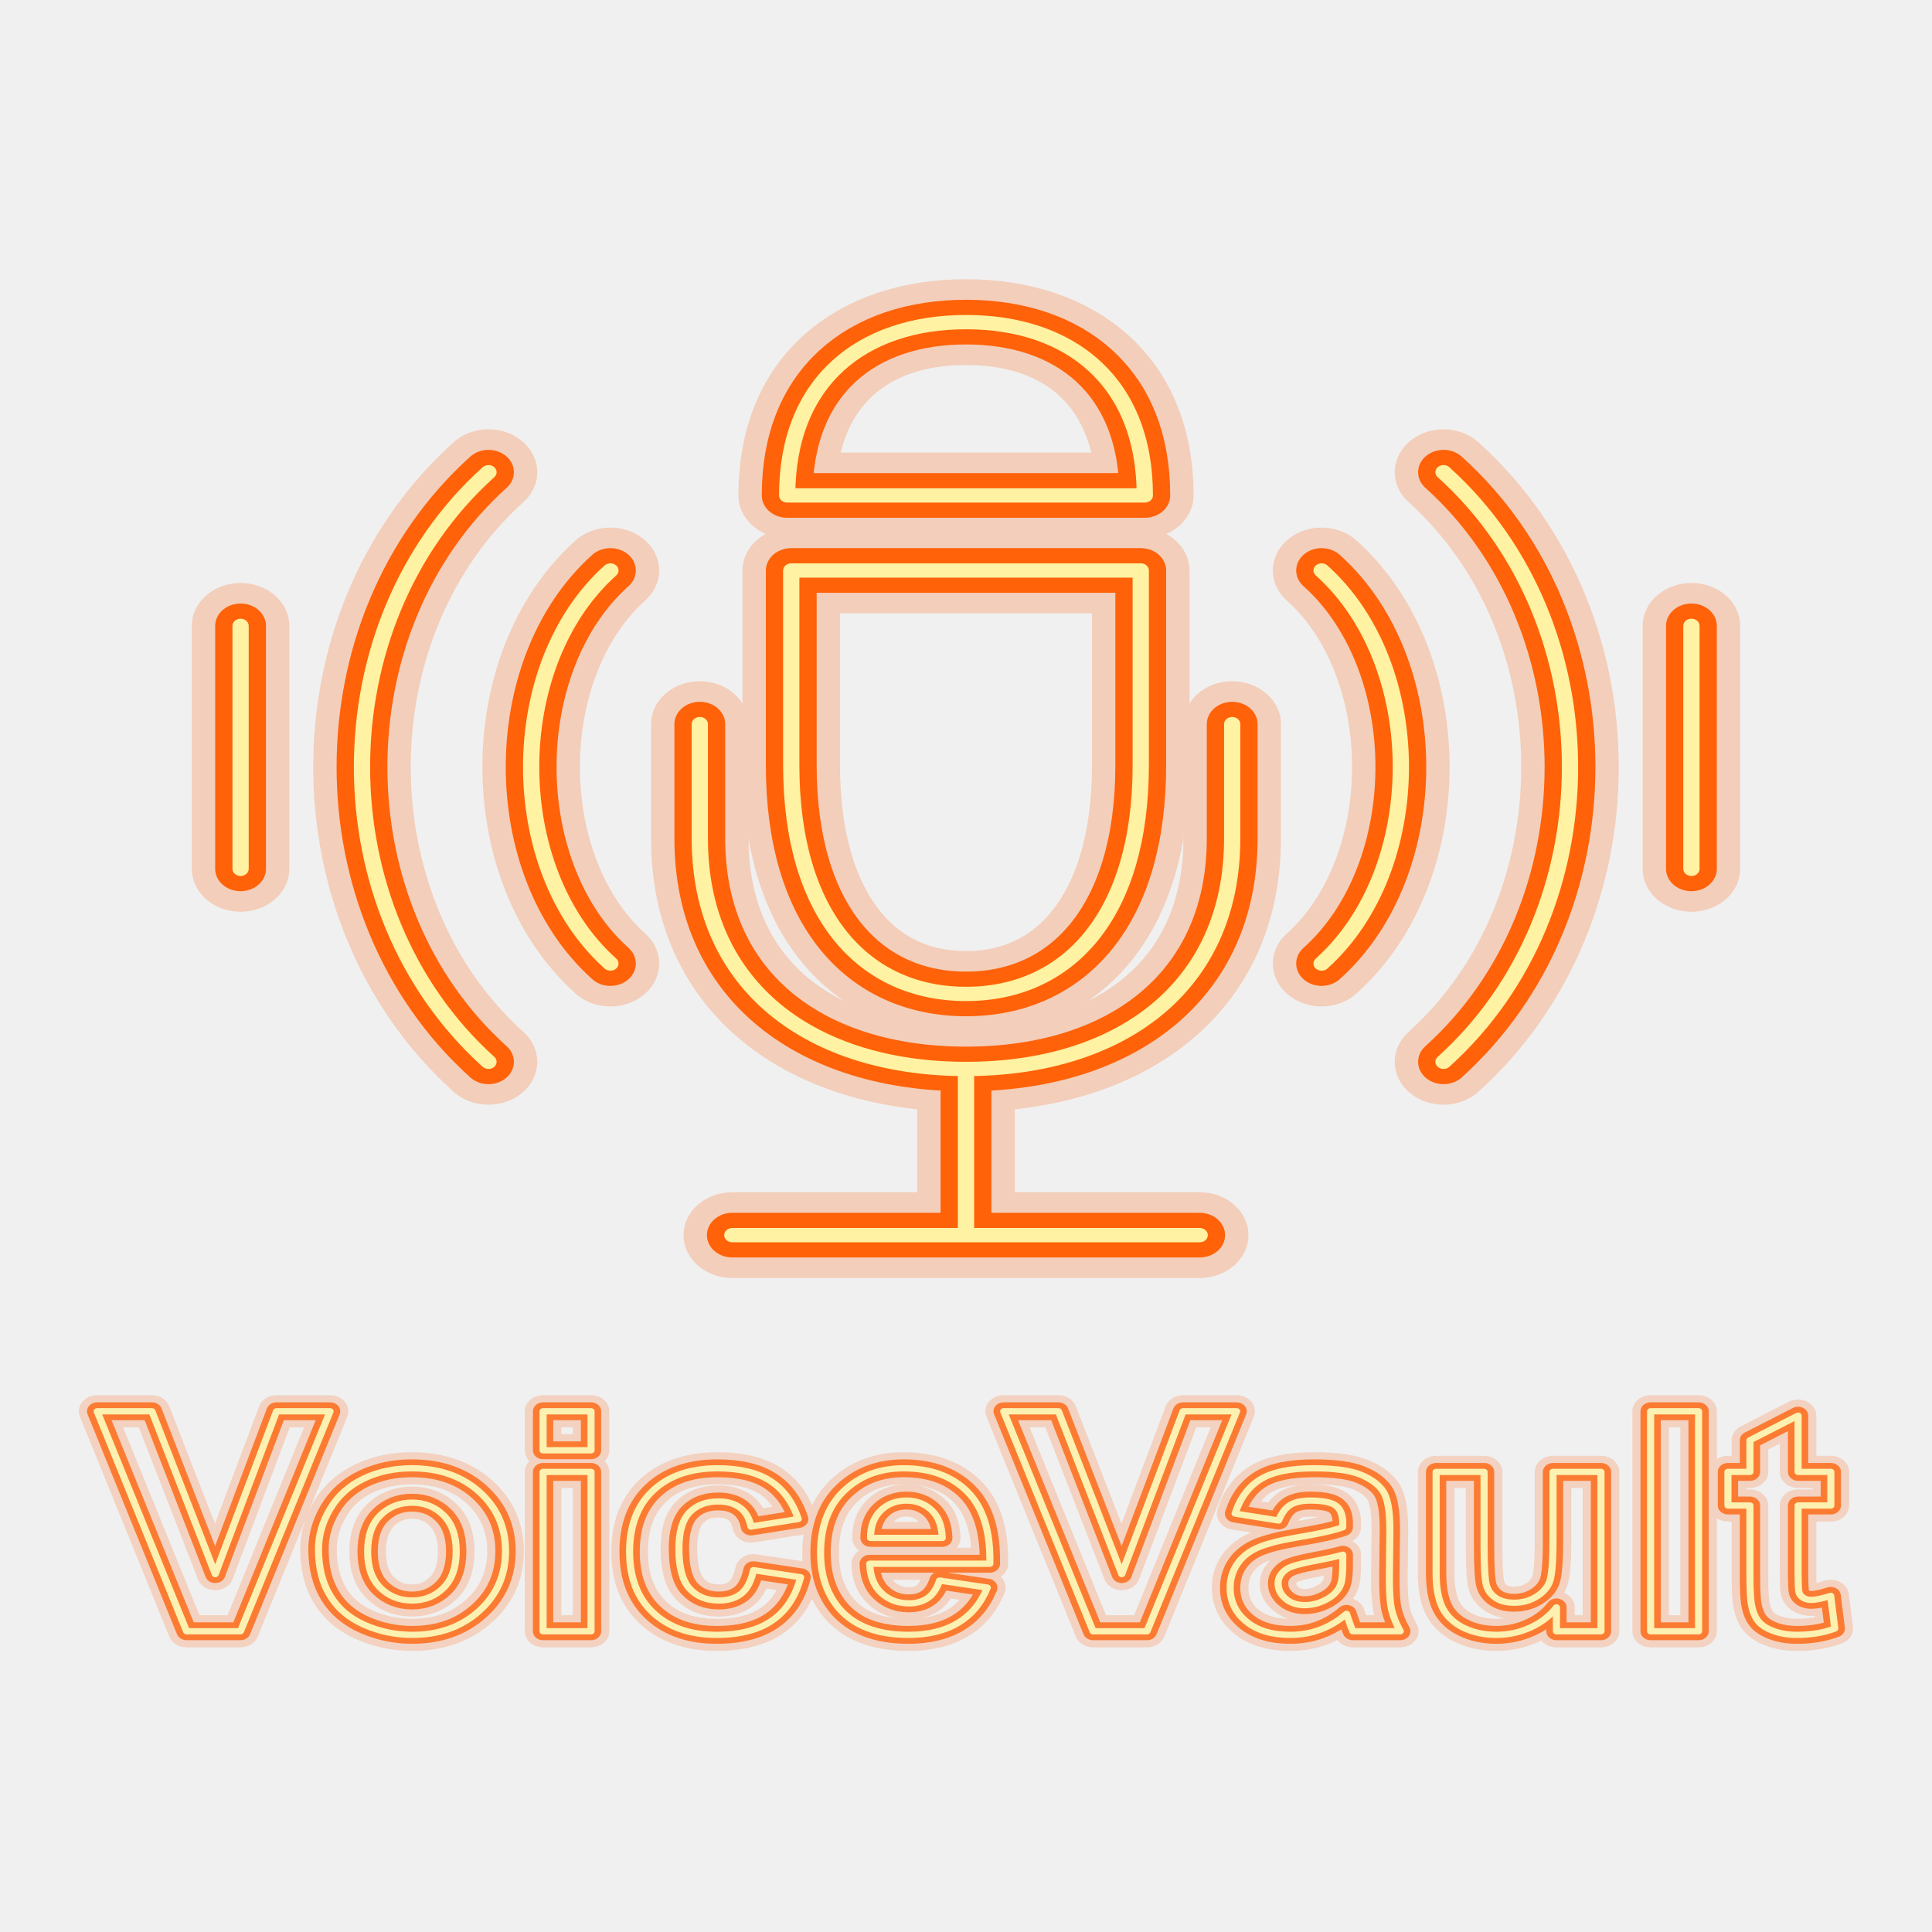
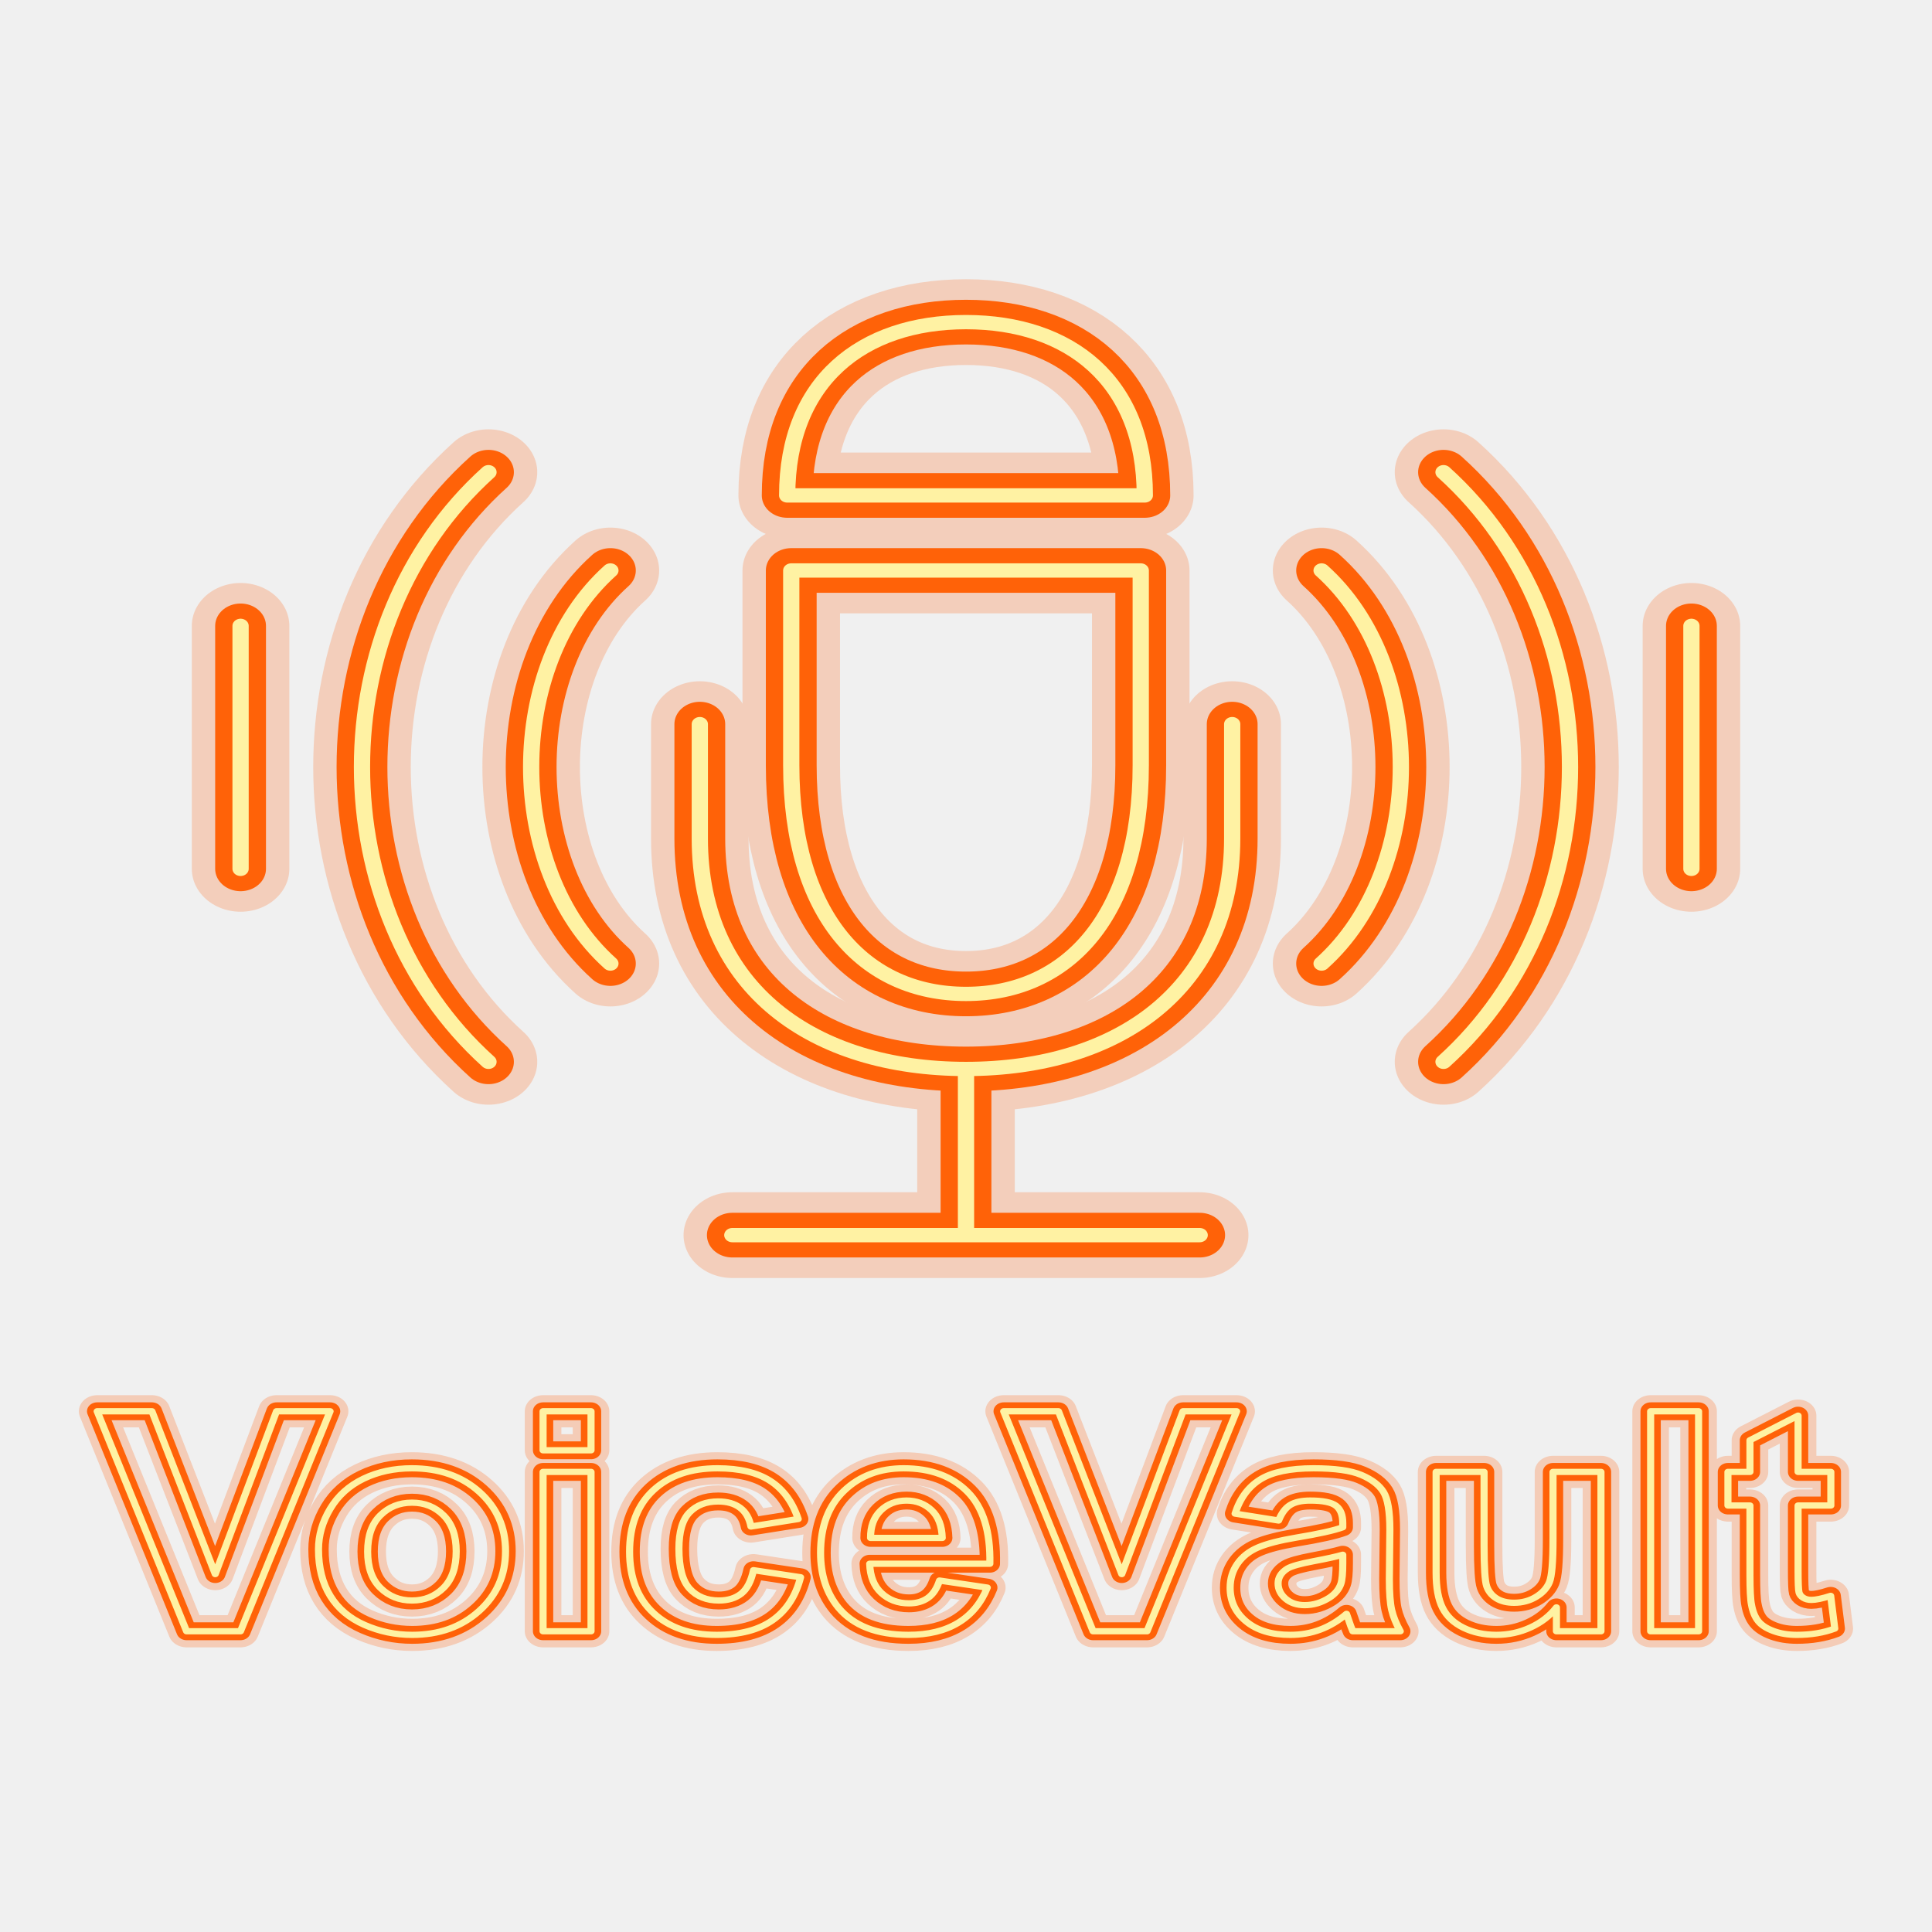
<svg xmlns="http://www.w3.org/2000/svg" width="1024" height="1024" viewBox="0 0 1024 1024" fill="none">
  <g clip-path="url(#clip0_4_2)" transform="matrix(1.077 0 0 0.947 -39.424 68.452)">
    <g opacity="0.22">
      <path d="M424 205C424 141 461 108 512 108C563 108 600 141 600 205H424Z" stroke="#FF5700" stroke-width="48" stroke-linecap="round" stroke-linejoin="round" />
      <path d="M426 247H598V355.966C598 440.414 562 484 512 484C462 484 426 440.414 426 355.966V247Z" stroke="#FF5700" stroke-width="48" stroke-linecap="round" stroke-linejoin="round" />
      <path d="M381 333V397C381 481 437 526 512 526C587 526 643 481 643 397V333" stroke="#FF5700" stroke-width="48" stroke-linecap="round" stroke-linejoin="round" />
      <path d="M512 527V619M397 619H627" stroke="#FF5700" stroke-width="48" stroke-linecap="round" stroke-linejoin="round" />
      <path d="M337 247C285 300 285 414 337 467" stroke="#FF5700" stroke-width="48" stroke-linecap="round" stroke-linejoin="round" />
      <path d="M277 192C194 277 194 437 277 522" stroke="#FF5700" stroke-width="48" stroke-linecap="round" stroke-linejoin="round" />
      <path d="M687 247C739 300 739 414 687 467" stroke="#FF5700" stroke-width="48" stroke-linecap="round" stroke-linejoin="round" />
      <path d="M747 192C830 277 830 437 747 522" stroke="#FF5700" stroke-width="48" stroke-linecap="round" stroke-linejoin="round" />
      <path d="M155 278V414" stroke="#FF5700" stroke-width="48" stroke-linecap="round" stroke-linejoin="round" />
      <path d="M869 278V414" stroke="#FF5700" stroke-width="48" stroke-linecap="round" stroke-linejoin="round" />
    </g>
    <path d="M424 205C424 141 461 108 512 108C563 108 600 141 600 205H424Z" stroke="#FF6208" stroke-width="25" stroke-linecap="round" stroke-linejoin="round" />
    <path d="M426 247H598V355.966C598 440.414 562 484 512 484C462 484 426 440.414 426 355.966V247Z" stroke="#FF6208" stroke-width="25" stroke-linecap="round" stroke-linejoin="round" />
    <path d="M381 333V397C381 481 437 526 512 526C587 526 643 481 643 397V333" stroke="#FF6208" stroke-width="25" stroke-linecap="round" stroke-linejoin="round" />
    <path d="M512 527V619M397 619H627" stroke="#FF6208" stroke-width="25" stroke-linecap="round" stroke-linejoin="round" />
    <path d="M337 247C285 300 285 414 337 467" stroke="#FF6208" stroke-width="25" stroke-linecap="round" stroke-linejoin="round" />
    <path d="M277 192C194 277 194 437 277 522" stroke="#FF6208" stroke-width="25" stroke-linecap="round" stroke-linejoin="round" />
    <path d="M687 247C739 300 739 414 687 467" stroke="#FF6208" stroke-width="25" stroke-linecap="round" stroke-linejoin="round" />
    <path d="M747 192C830 277 830 437 747 522" stroke="#FF6208" stroke-width="25" stroke-linecap="round" stroke-linejoin="round" />
    <path d="M155 278V414" stroke="#FF6208" stroke-width="25" stroke-linecap="round" stroke-linejoin="round" />
    <path d="M869 278V414" stroke="#FF6208" stroke-width="25" stroke-linecap="round" stroke-linejoin="round" />
    <path d="M424 205C424 141 461 108 512 108C563 108 600 141 600 205H424Z" stroke="#FFF2A3" stroke-width="8" stroke-linecap="round" stroke-linejoin="round" />
    <path d="M426 247H598V355.966C598 440.414 562 484 512 484C462 484 426 440.414 426 355.966V247Z" stroke="#FFF2A3" stroke-width="8" stroke-linecap="round" stroke-linejoin="round" />
    <path d="M381 333V397C381 481 437 526 512 526C587 526 643 481 643 397V333" stroke="#FFF2A3" stroke-width="8" stroke-linecap="round" stroke-linejoin="round" />
    <path d="M512 527V619M397 619H627" stroke="#FFF2A3" stroke-width="8" stroke-linecap="round" stroke-linejoin="round" />
    <path d="M337 247C285 300 285 414 337 467" stroke="#FFF2A3" stroke-width="8" stroke-linecap="round" stroke-linejoin="round" />
    <path d="M277 192C194 277 194 437 277 522" stroke="#FFF2A3" stroke-width="8" stroke-linecap="round" stroke-linejoin="round" />
    <path d="M687 247C739 300 739 414 687 467" stroke="#FFF2A3" stroke-width="8" stroke-linecap="round" stroke-linejoin="round" />
    <path d="M747 192C830 277 830 437 747 522" stroke="#FFF2A3" stroke-width="8" stroke-linecap="round" stroke-linejoin="round" />
    <path d="M155 278V414" stroke="#FFF2A3" stroke-width="8" stroke-linecap="round" stroke-linejoin="round" />
    <path d="M869 278V414" stroke="#FFF2A3" stroke-width="8" stroke-linecap="round" stroke-linejoin="round" />
-     <g fill="none" opacity="0.82">
+     <g fill="none">
      <path opacity="0.24" d="M128.424 840.707L84.416 717.586H111.375L142.533 808.709L172.684 717.586H199.055L154.963 840.707H128.424ZM193.344 794.852C193.344 787.013 195.275 779.426 199.139 772.092C203.002 764.757 208.475 759.158 215.558 755.295C222.64 751.432 230.549 749.5 239.283 749.5C252.777 749.5 263.835 753.881 272.457 762.644C281.079 771.406 285.391 782.478 285.391 795.859C285.391 809.353 281.037 820.537 272.331 829.411C263.625 838.286 252.665 842.723 239.451 842.723C231.277 842.723 223.48 840.875 216.062 837.18C208.643 833.484 203.002 828.067 199.139 820.929C195.275 813.79 193.344 805.098 193.344 794.852ZM217.531 796.111C217.531 804.958 219.631 811.732 223.83 816.436C228.029 821.139 233.208 823.49 239.367 823.49C245.526 823.49 250.691 821.139 254.862 816.436C259.034 811.732 261.119 804.902 261.119 795.943C261.119 787.209 259.034 780.49 254.862 775.787C250.691 771.084 245.526 768.732 239.367 768.732C233.208 768.732 228.029 771.084 223.83 775.787C219.631 780.49 217.531 787.265 217.531 796.111ZM303.867 739.422V717.586H327.467V739.422H303.867ZM303.867 840.707V751.516H327.467V840.707H303.867ZM429.424 777.887L406.16 782.086C405.376 777.439 403.599 773.939 400.827 771.588C398.056 769.236 394.458 768.061 390.035 768.061C384.156 768.061 379.467 770.09 375.968 774.149C372.468 778.209 370.719 784.997 370.719 794.516C370.719 805.098 372.496 812.572 376.052 816.94C379.607 821.307 384.38 823.49 390.371 823.49C394.85 823.49 398.518 822.217 401.373 819.669C404.229 817.121 406.244 812.74 407.42 806.525L430.6 810.473C428.192 821.111 423.573 829.145 416.742 834.576C409.911 840.007 400.757 842.723 389.279 842.723C376.234 842.723 365.834 838.607 358.079 830.377C350.325 822.147 346.447 810.753 346.447 796.195C346.447 781.47 350.339 770.006 358.121 761.804C365.904 753.601 376.43 749.5 389.699 749.5C400.561 749.5 409.198 751.838 415.608 756.513C422.019 761.188 426.624 768.313 429.424 777.887ZM498.963 812.32L522.479 816.268C519.455 824.89 514.682 831.455 508.159 835.962C501.636 840.469 493.476 842.723 483.678 842.723C468.169 842.723 456.691 837.656 449.244 827.522C443.365 819.403 440.426 809.157 440.426 796.783C440.426 782.002 444.289 770.426 452.016 762.056C459.742 753.685 469.512 749.5 481.326 749.5C494.596 749.5 505.066 753.881 512.736 762.644C520.407 771.406 524.074 784.829 523.738 802.914H464.613C464.781 809.913 466.685 815.358 470.324 819.249C473.964 823.14 478.499 825.086 483.93 825.086C487.625 825.086 490.732 824.078 493.252 822.063C495.772 820.047 497.675 816.8 498.963 812.32ZM500.307 788.469C500.139 781.638 498.375 776.445 495.016 772.89C491.656 769.334 487.569 767.557 482.754 767.557C477.603 767.557 473.348 769.432 469.988 773.184C466.629 776.935 464.977 782.03 465.033 788.469H500.307ZM574.549 840.707L530.541 717.586H557.5L588.658 808.709L618.809 717.586H645.18L601.088 840.707H574.549ZM665.84 778.727L644.424 774.863C646.831 766.241 650.975 759.858 656.854 755.715C662.732 751.572 671.467 749.5 683.057 749.5C693.583 749.5 701.421 750.746 706.572 753.237C711.723 755.729 715.349 758.892 717.448 762.728C719.548 766.563 720.598 773.604 720.598 783.85L720.346 811.397C720.346 819.235 720.724 825.016 721.48 828.739C722.235 832.463 723.649 836.452 725.721 840.707H702.373C701.757 839.139 701.001 836.816 700.106 833.736C699.714 832.337 699.434 831.413 699.266 830.965C695.234 834.884 690.923 837.824 686.332 839.783C681.741 841.743 676.842 842.723 671.635 842.723C662.453 842.723 655.216 840.231 649.925 835.248C644.634 830.265 641.988 823.966 641.988 816.352C641.988 811.313 643.192 806.819 645.6 802.872C648.007 798.925 651.381 795.901 655.72 793.802C660.059 791.702 666.316 789.869 674.49 788.301C685.52 786.229 693.163 784.298 697.418 782.506V780.154C697.418 775.619 696.298 772.386 694.059 770.454C691.819 768.522 687.592 767.557 681.377 767.557C677.178 767.557 673.902 768.382 671.551 770.034C669.199 771.686 667.296 774.583 665.84 778.727ZM697.418 797.875C694.395 798.883 689.607 800.087 683.057 801.486C676.506 802.886 672.223 804.258 670.207 805.602C667.128 807.785 665.588 810.557 665.588 813.916C665.588 817.219 666.82 820.075 669.283 822.482C671.747 824.89 674.882 826.094 678.69 826.094C682.945 826.094 687.004 824.694 690.867 821.895C693.723 819.767 695.598 817.163 696.494 814.084C697.11 812.068 697.418 808.233 697.418 802.578V797.875ZM802.566 840.707V827.354C799.319 832.113 795.05 835.864 789.759 838.607C784.468 841.351 778.883 842.723 773.004 842.723C767.013 842.723 761.638 841.407 756.879 838.775C752.12 836.144 748.676 832.449 746.549 827.69C744.421 822.93 743.357 816.352 743.357 807.953V751.516H766.957V792.5C766.957 805.042 767.391 812.726 768.259 815.554C769.127 818.381 770.708 820.621 773.004 822.273C775.299 823.924 778.211 824.75 781.738 824.75C785.77 824.75 789.381 823.644 792.572 821.433C795.764 819.221 797.947 816.478 799.123 813.202C800.299 809.927 800.887 801.906 800.887 789.141V751.516H824.486V840.707H802.566ZM848.926 840.707V717.586H872.525V840.707H848.926ZM937.613 751.516V770.328H921.488V806.273C921.488 813.552 921.642 817.793 921.95 818.997C922.258 820.201 922.958 821.195 924.05 821.979C925.142 822.762 926.471 823.154 928.039 823.154C930.223 823.154 933.386 822.398 937.529 820.887L939.545 839.195C934.058 841.547 927.843 842.723 920.9 842.723C916.645 842.723 912.81 842.009 909.395 840.581C905.979 839.153 903.474 837.306 901.878 835.038C900.282 832.771 899.176 829.705 898.561 825.842C898.057 823.098 897.805 817.555 897.805 809.213V770.328H886.971V751.516H897.805V733.795L921.488 720.021V751.516H937.613Z" stroke="#FF5700" stroke-width="18" stroke-linejoin="round" />
      <path d="M128.424 840.707L84.416 717.586H111.375L142.533 808.709L172.684 717.586H199.055L154.963 840.707H128.424ZM193.344 794.852C193.344 787.013 195.275 779.426 199.139 772.092C203.002 764.757 208.475 759.158 215.558 755.295C222.64 751.432 230.549 749.5 239.283 749.5C252.777 749.5 263.835 753.881 272.457 762.644C281.079 771.406 285.391 782.478 285.391 795.859C285.391 809.353 281.037 820.537 272.331 829.411C263.625 838.286 252.665 842.723 239.451 842.723C231.277 842.723 223.48 840.875 216.062 837.18C208.643 833.484 203.002 828.067 199.139 820.929C195.275 813.79 193.344 805.098 193.344 794.852ZM217.531 796.111C217.531 804.958 219.631 811.732 223.83 816.436C228.029 821.139 233.208 823.49 239.367 823.49C245.526 823.49 250.691 821.139 254.862 816.436C259.034 811.732 261.119 804.902 261.119 795.943C261.119 787.209 259.034 780.49 254.862 775.787C250.691 771.084 245.526 768.732 239.367 768.732C233.208 768.732 228.029 771.084 223.83 775.787C219.631 780.49 217.531 787.265 217.531 796.111ZM303.867 739.422V717.586H327.467V739.422H303.867ZM303.867 840.707V751.516H327.467V840.707H303.867ZM429.424 777.887L406.16 782.086C405.376 777.439 403.599 773.939 400.827 771.588C398.056 769.236 394.458 768.061 390.035 768.061C384.156 768.061 379.467 770.09 375.968 774.149C372.468 778.209 370.719 784.997 370.719 794.516C370.719 805.098 372.496 812.572 376.052 816.94C379.607 821.307 384.38 823.49 390.371 823.49C394.85 823.49 398.518 822.217 401.373 819.669C404.229 817.121 406.244 812.74 407.42 806.525L430.6 810.473C428.192 821.111 423.573 829.145 416.742 834.576C409.911 840.007 400.757 842.723 389.279 842.723C376.234 842.723 365.834 838.607 358.079 830.377C350.325 822.147 346.447 810.753 346.447 796.195C346.447 781.47 350.339 770.006 358.121 761.804C365.904 753.601 376.43 749.5 389.699 749.5C400.561 749.5 409.198 751.838 415.608 756.513C422.019 761.188 426.624 768.313 429.424 777.887ZM498.963 812.32L522.479 816.268C519.455 824.89 514.682 831.455 508.159 835.962C501.636 840.469 493.476 842.723 483.678 842.723C468.169 842.723 456.691 837.656 449.244 827.522C443.365 819.403 440.426 809.157 440.426 796.783C440.426 782.002 444.289 770.426 452.016 762.056C459.742 753.685 469.512 749.5 481.326 749.5C494.596 749.5 505.066 753.881 512.736 762.644C520.407 771.406 524.074 784.829 523.738 802.914H464.613C464.781 809.913 466.685 815.358 470.324 819.249C473.964 823.14 478.499 825.086 483.93 825.086C487.625 825.086 490.732 824.078 493.252 822.063C495.772 820.047 497.675 816.8 498.963 812.32ZM500.307 788.469C500.139 781.638 498.375 776.445 495.016 772.89C491.656 769.334 487.569 767.557 482.754 767.557C477.603 767.557 473.348 769.432 469.988 773.184C466.629 776.935 464.977 782.03 465.033 788.469H500.307ZM574.549 840.707L530.541 717.586H557.5L588.658 808.709L618.809 717.586H645.18L601.088 840.707H574.549ZM665.84 778.727L644.424 774.863C646.831 766.241 650.975 759.858 656.854 755.715C662.732 751.572 671.467 749.5 683.057 749.5C693.583 749.5 701.421 750.746 706.572 753.237C711.723 755.729 715.349 758.892 717.448 762.728C719.548 766.563 720.598 773.604 720.598 783.85L720.346 811.397C720.346 819.235 720.724 825.016 721.48 828.739C722.235 832.463 723.649 836.452 725.721 840.707H702.373C701.757 839.139 701.001 836.816 700.106 833.736C699.714 832.337 699.434 831.413 699.266 830.965C695.234 834.884 690.923 837.824 686.332 839.783C681.741 841.743 676.842 842.723 671.635 842.723C662.453 842.723 655.216 840.231 649.925 835.248C644.634 830.265 641.988 823.966 641.988 816.352C641.988 811.313 643.192 806.819 645.6 802.872C648.007 798.925 651.381 795.901 655.72 793.802C660.059 791.702 666.316 789.869 674.49 788.301C685.52 786.229 693.163 784.298 697.418 782.506V780.154C697.418 775.619 696.298 772.386 694.059 770.454C691.819 768.522 687.592 767.557 681.377 767.557C677.178 767.557 673.902 768.382 671.551 770.034C669.199 771.686 667.296 774.583 665.84 778.727ZM697.418 797.875C694.395 798.883 689.607 800.087 683.057 801.486C676.506 802.886 672.223 804.258 670.207 805.602C667.128 807.785 665.588 810.557 665.588 813.916C665.588 817.219 666.82 820.075 669.283 822.482C671.747 824.89 674.882 826.094 678.69 826.094C682.945 826.094 687.004 824.694 690.867 821.895C693.723 819.767 695.598 817.163 696.494 814.084C697.11 812.068 697.418 808.233 697.418 802.578V797.875ZM802.566 840.707V827.354C799.319 832.113 795.05 835.864 789.759 838.607C784.468 841.351 778.883 842.723 773.004 842.723C767.013 842.723 761.638 841.407 756.879 838.775C752.12 836.144 748.676 832.449 746.549 827.69C744.421 822.93 743.357 816.352 743.357 807.953V751.516H766.957V792.5C766.957 805.042 767.391 812.726 768.259 815.554C769.127 818.381 770.708 820.621 773.004 822.273C775.299 823.924 778.211 824.75 781.738 824.75C785.77 824.75 789.381 823.644 792.572 821.433C795.764 819.221 797.947 816.478 799.123 813.202C800.299 809.927 800.887 801.906 800.887 789.141V751.516H824.486V840.707H802.566ZM848.926 840.707V717.586H872.525V840.707H848.926ZM937.613 751.516V770.328H921.488V806.273C921.488 813.552 921.642 817.793 921.95 818.997C922.258 820.201 922.958 821.195 924.05 821.979C925.142 822.762 926.471 823.154 928.039 823.154C930.223 823.154 933.386 822.398 937.529 820.887L939.545 839.195C934.058 841.547 927.843 842.723 920.9 842.723C916.645 842.723 912.81 842.009 909.395 840.581C905.979 839.153 903.474 837.306 901.878 835.038C900.282 832.771 899.176 829.705 898.561 825.842C898.057 823.098 897.805 817.555 897.805 809.213V770.328H886.971V751.516H897.805V733.795L921.488 720.021V751.516H937.613Z" stroke="#FF6208" stroke-width="10" stroke-linejoin="round" />
      <path d="M128.424 840.707L84.416 717.586H111.375L142.533 808.709L172.684 717.586H199.055L154.963 840.707H128.424ZM193.344 794.852C193.344 787.013 195.275 779.426 199.139 772.092C203.002 764.757 208.475 759.158 215.558 755.295C222.64 751.432 230.549 749.5 239.283 749.5C252.777 749.5 263.835 753.881 272.457 762.644C281.079 771.406 285.391 782.478 285.391 795.859C285.391 809.353 281.037 820.537 272.331 829.411C263.625 838.286 252.665 842.723 239.451 842.723C231.277 842.723 223.48 840.875 216.062 837.18C208.643 833.484 203.002 828.067 199.139 820.929C195.275 813.79 193.344 805.098 193.344 794.852ZM217.531 796.111C217.531 804.958 219.631 811.732 223.83 816.436C228.029 821.139 233.208 823.49 239.367 823.49C245.526 823.49 250.691 821.139 254.862 816.436C259.034 811.732 261.119 804.902 261.119 795.943C261.119 787.209 259.034 780.49 254.862 775.787C250.691 771.084 245.526 768.732 239.367 768.732C233.208 768.732 228.029 771.084 223.83 775.787C219.631 780.49 217.531 787.265 217.531 796.111ZM303.867 739.422V717.586H327.467V739.422H303.867ZM303.867 840.707V751.516H327.467V840.707H303.867ZM429.424 777.887L406.16 782.086C405.376 777.439 403.599 773.939 400.827 771.588C398.056 769.236 394.458 768.061 390.035 768.061C384.156 768.061 379.467 770.09 375.968 774.149C372.468 778.209 370.719 784.997 370.719 794.516C370.719 805.098 372.496 812.572 376.052 816.94C379.607 821.307 384.38 823.49 390.371 823.49C394.85 823.49 398.518 822.217 401.373 819.669C404.229 817.121 406.244 812.74 407.42 806.525L430.6 810.473C428.192 821.111 423.573 829.145 416.742 834.576C409.911 840.007 400.757 842.723 389.279 842.723C376.234 842.723 365.834 838.607 358.079 830.377C350.325 822.147 346.447 810.753 346.447 796.195C346.447 781.47 350.339 770.006 358.121 761.804C365.904 753.601 376.43 749.5 389.699 749.5C400.561 749.5 409.198 751.838 415.608 756.513C422.019 761.188 426.624 768.313 429.424 777.887ZM498.963 812.32L522.479 816.268C519.455 824.89 514.682 831.455 508.159 835.962C501.636 840.469 493.476 842.723 483.678 842.723C468.169 842.723 456.691 837.656 449.244 827.522C443.365 819.403 440.426 809.157 440.426 796.783C440.426 782.002 444.289 770.426 452.016 762.056C459.742 753.685 469.512 749.5 481.326 749.5C494.596 749.5 505.066 753.881 512.736 762.644C520.407 771.406 524.074 784.829 523.738 802.914H464.613C464.781 809.913 466.685 815.358 470.324 819.249C473.964 823.14 478.499 825.086 483.93 825.086C487.625 825.086 490.732 824.078 493.252 822.063C495.772 820.047 497.675 816.8 498.963 812.32ZM500.307 788.469C500.139 781.638 498.375 776.445 495.016 772.89C491.656 769.334 487.569 767.557 482.754 767.557C477.603 767.557 473.348 769.432 469.988 773.184C466.629 776.935 464.977 782.03 465.033 788.469H500.307ZM574.549 840.707L530.541 717.586H557.5L588.658 808.709L618.809 717.586H645.18L601.088 840.707H574.549ZM665.84 778.727L644.424 774.863C646.831 766.241 650.975 759.858 656.854 755.715C662.732 751.572 671.467 749.5 683.057 749.5C693.583 749.5 701.421 750.746 706.572 753.237C711.723 755.729 715.349 758.892 717.448 762.728C719.548 766.563 720.598 773.604 720.598 783.85L720.346 811.397C720.346 819.235 720.724 825.016 721.48 828.739C722.235 832.463 723.649 836.452 725.721 840.707H702.373C701.757 839.139 701.001 836.816 700.106 833.736C699.714 832.337 699.434 831.413 699.266 830.965C695.234 834.884 690.923 837.824 686.332 839.783C681.741 841.743 676.842 842.723 671.635 842.723C662.453 842.723 655.216 840.231 649.925 835.248C644.634 830.265 641.988 823.966 641.988 816.352C641.988 811.313 643.192 806.819 645.6 802.872C648.007 798.925 651.381 795.901 655.72 793.802C660.059 791.702 666.316 789.869 674.49 788.301C685.52 786.229 693.163 784.298 697.418 782.506V780.154C697.418 775.619 696.298 772.386 694.059 770.454C691.819 768.522 687.592 767.557 681.377 767.557C677.178 767.557 673.902 768.382 671.551 770.034C669.199 771.686 667.296 774.583 665.84 778.727ZM697.418 797.875C694.395 798.883 689.607 800.087 683.057 801.486C676.506 802.886 672.223 804.258 670.207 805.602C667.128 807.785 665.588 810.557 665.588 813.916C665.588 817.219 666.82 820.075 669.283 822.482C671.747 824.89 674.882 826.094 678.69 826.094C682.945 826.094 687.004 824.694 690.867 821.895C693.723 819.767 695.598 817.163 696.494 814.084C697.11 812.068 697.418 808.233 697.418 802.578V797.875ZM802.566 840.707V827.354C799.319 832.113 795.05 835.864 789.759 838.607C784.468 841.351 778.883 842.723 773.004 842.723C767.013 842.723 761.638 841.407 756.879 838.775C752.12 836.144 748.676 832.449 746.549 827.69C744.421 822.93 743.357 816.352 743.357 807.953V751.516H766.957V792.5C766.957 805.042 767.391 812.726 768.259 815.554C769.127 818.381 770.708 820.621 773.004 822.273C775.299 823.924 778.211 824.75 781.738 824.75C785.77 824.75 789.381 823.644 792.572 821.433C795.764 819.221 797.947 816.478 799.123 813.202C800.299 809.927 800.887 801.906 800.887 789.141V751.516H824.486V840.707H802.566ZM848.926 840.707V717.586H872.525V840.707H848.926ZM937.613 751.516V770.328H921.488V806.273C921.488 813.552 921.642 817.793 921.95 818.997C922.258 820.201 922.958 821.195 924.05 821.979C925.142 822.762 926.471 823.154 928.039 823.154C930.223 823.154 933.386 822.398 937.529 820.887L939.545 839.195C934.058 841.547 927.843 842.723 920.9 842.723C916.645 842.723 912.81 842.009 909.395 840.581C905.979 839.153 903.474 837.306 901.878 835.038C900.282 832.771 899.176 829.705 898.561 825.842C898.057 823.098 897.805 817.555 897.805 809.213V770.328H886.971V751.516H897.805V733.795L921.488 720.021V751.516H937.613Z" stroke="#FFF2A3" stroke-width="3.5" stroke-linejoin="round" />
    </g>
  </g>
  <defs>
    <clipPath id="clip0_4_2">
      <rect width="1024" height="1024" fill="white" />
    </clipPath>
  </defs>
</svg>
